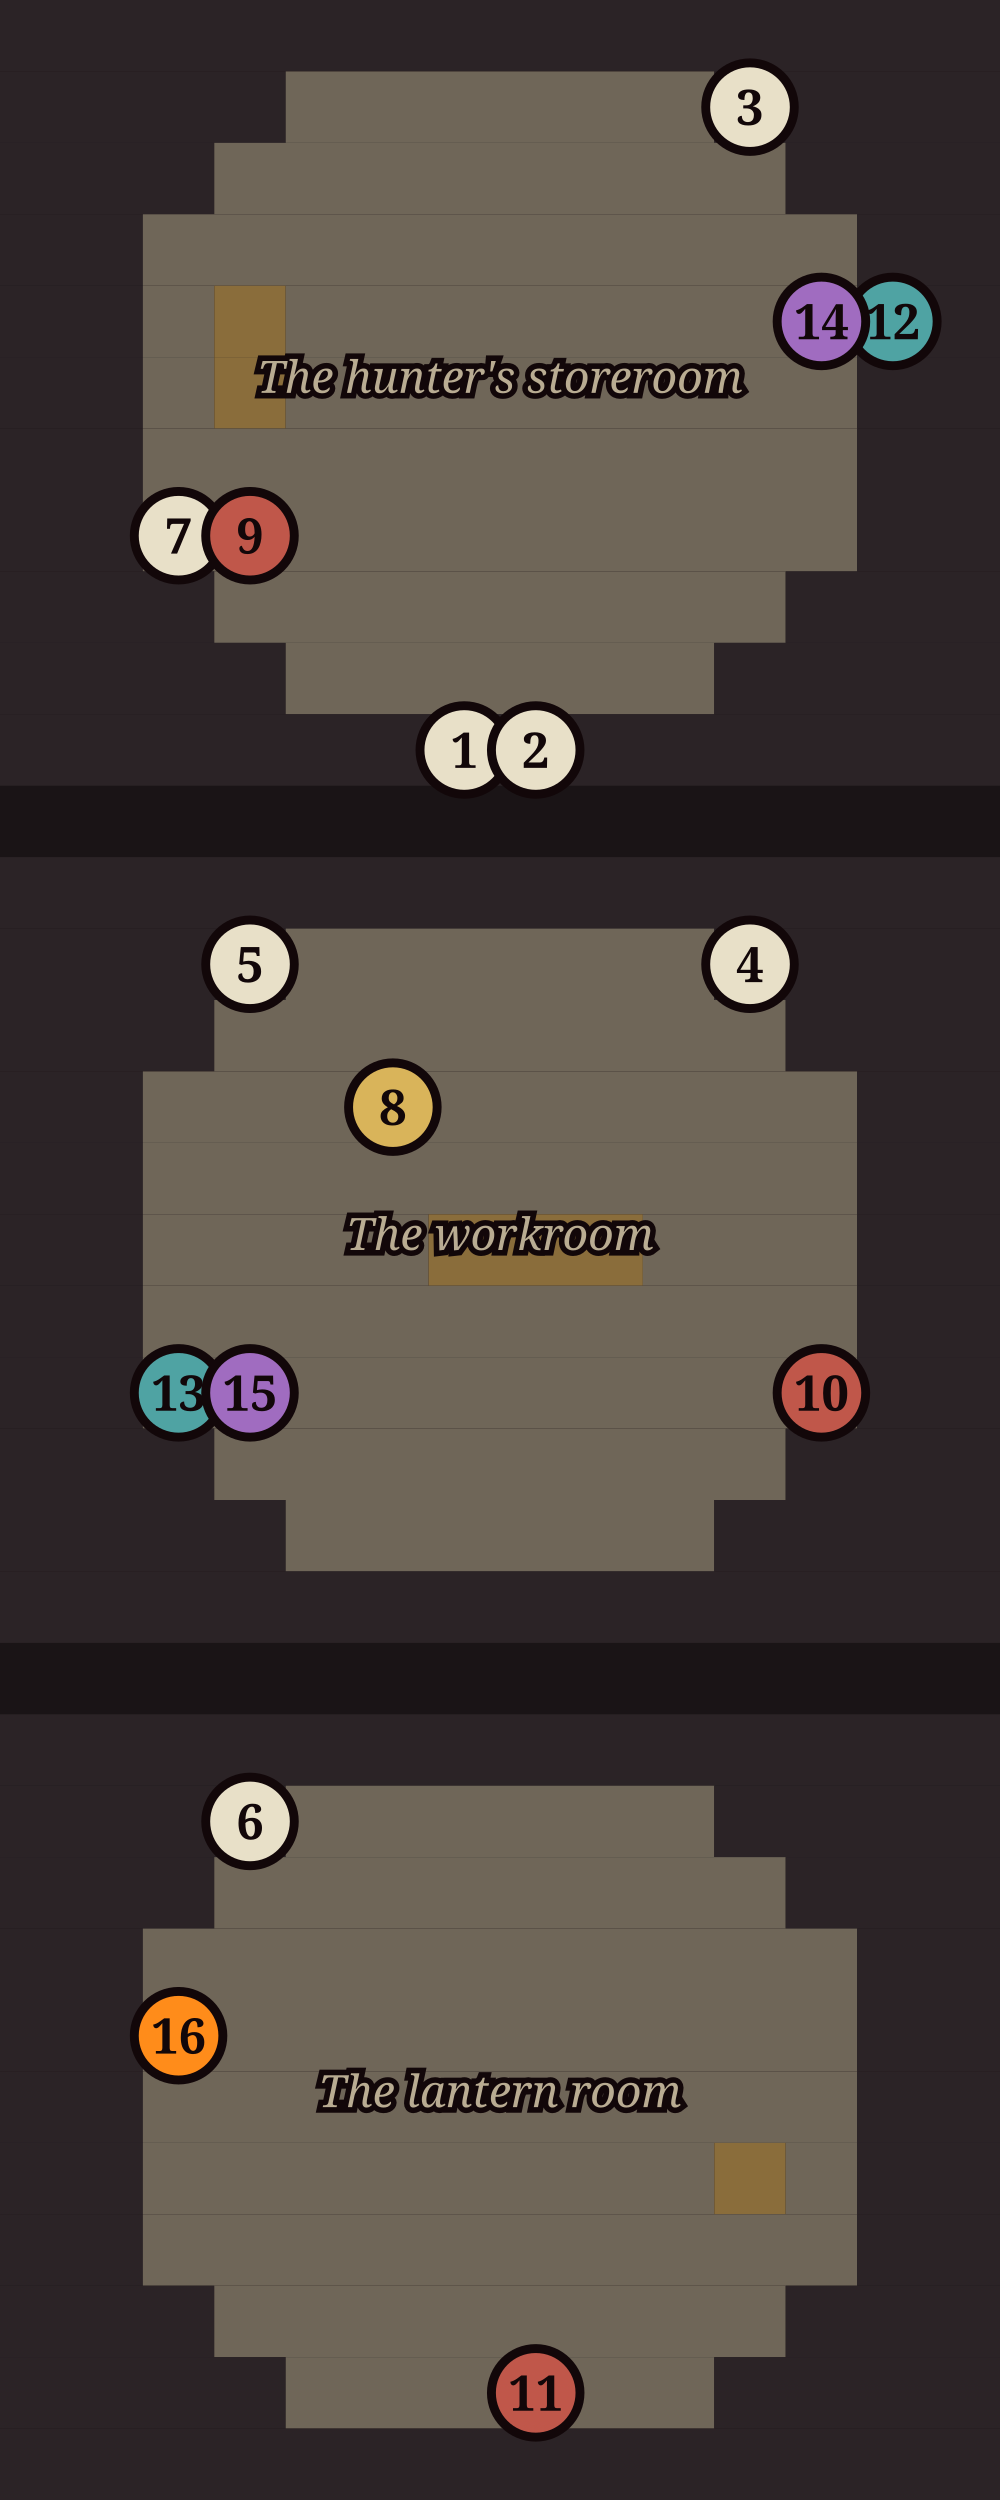
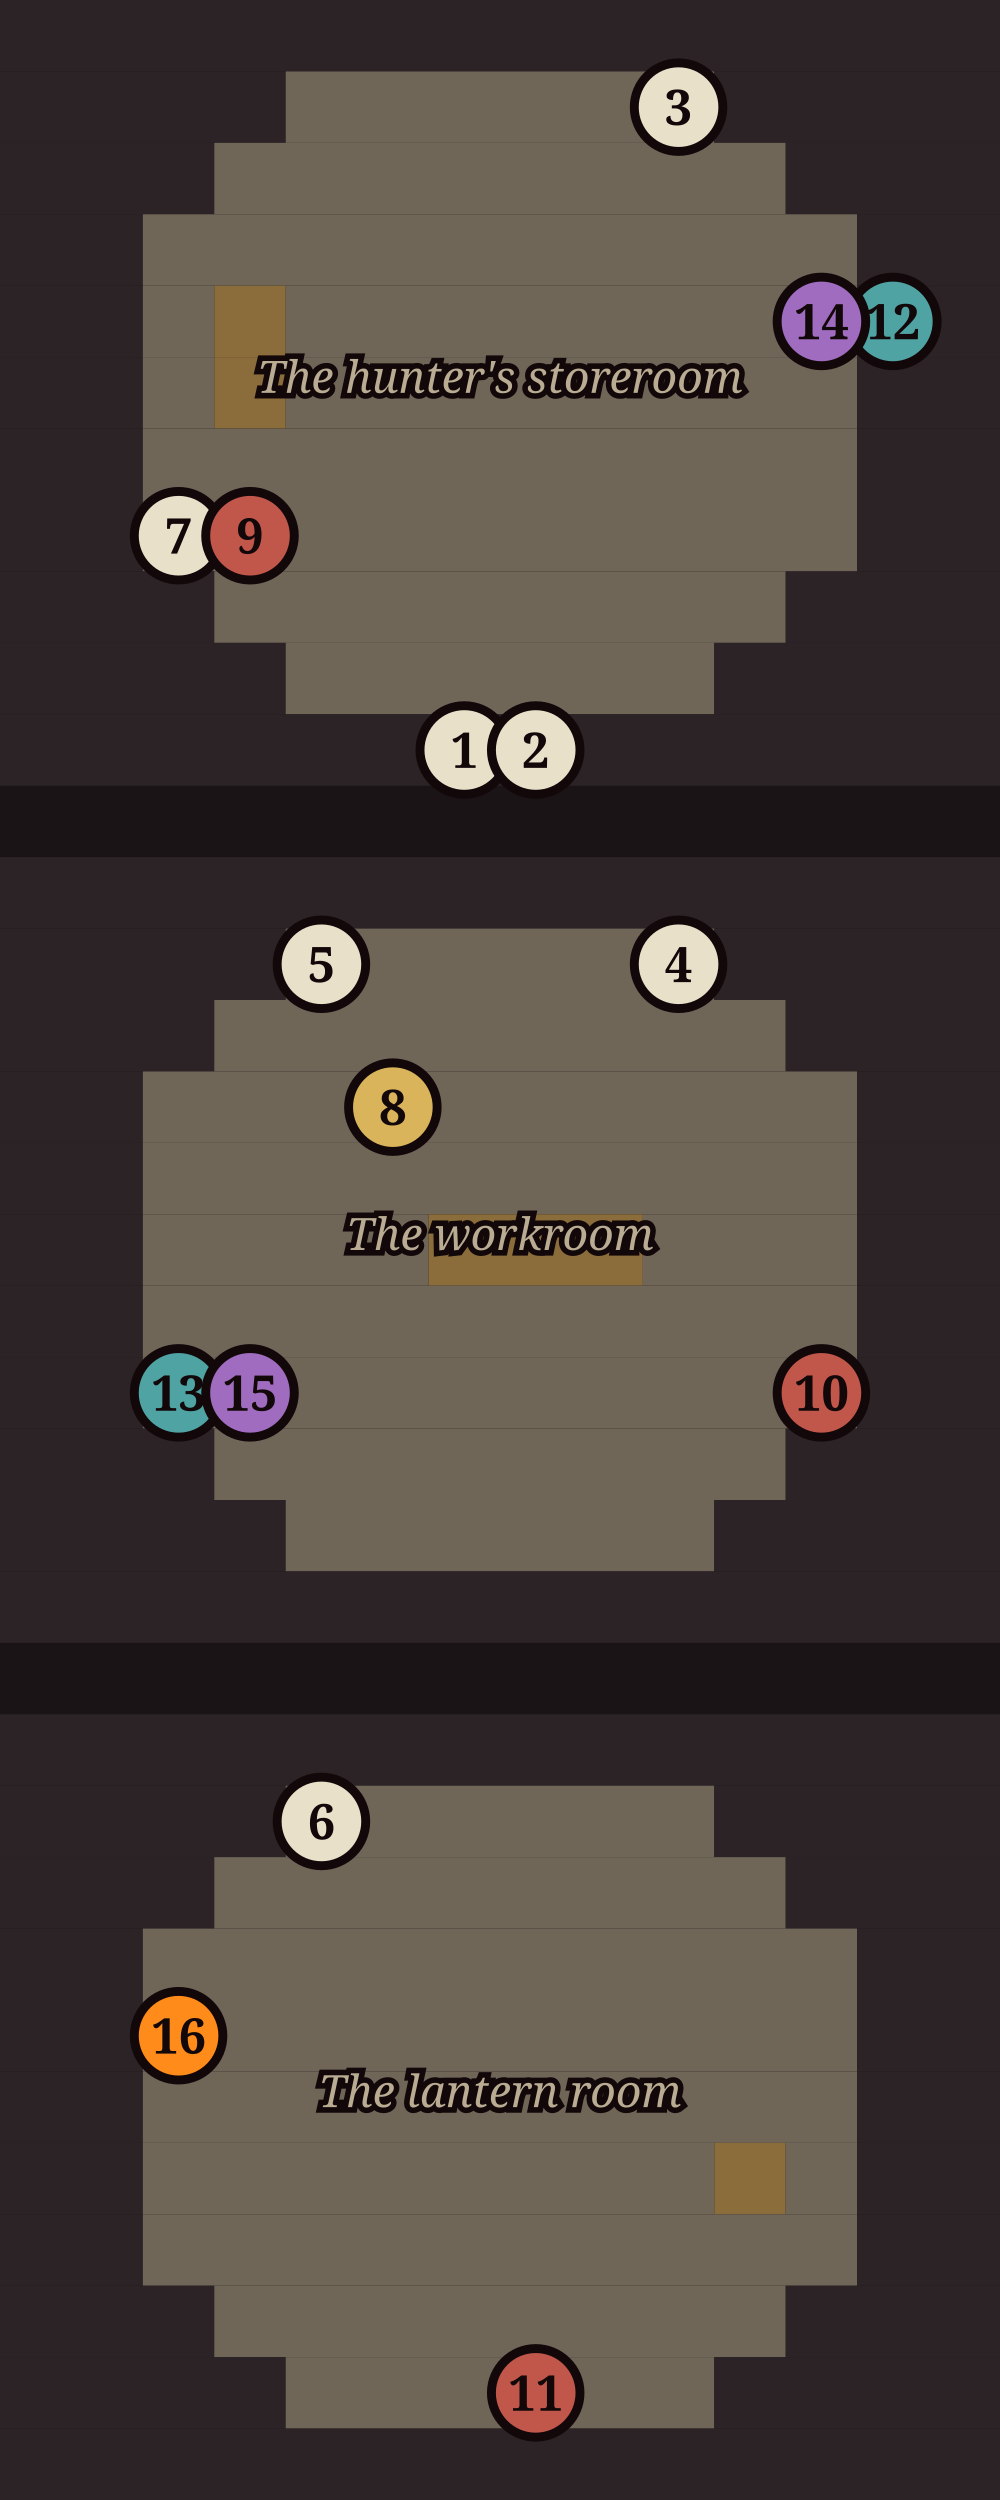
<svg xmlns="http://www.w3.org/2000/svg" viewBox="0 0 224 560" width="224" height="560" font-family="Georgia, serif">
  <rect width="224" height="560" fill="#1a1416" />
  <rect x="0" y="0" width="224" height="16" fill="#2b2326" />
  <rect x="0" y="16" width="64" height="16" fill="#2b2326" />
  <rect x="64" y="16" width="96" height="16" fill="#6f6658" />
  <rect x="160" y="16" width="64" height="16" fill="#2b2326" />
  <rect x="0" y="32" width="48" height="16" fill="#2b2326" />
  <rect x="48" y="32" width="128" height="16" fill="#6f6658" />
  <rect x="176" y="32" width="48" height="16" fill="#2b2326" />
  <rect x="0" y="48" width="32" height="16" fill="#2b2326" />
  <rect x="32" y="48" width="160" height="16" fill="#6f6658" />
  <rect x="192" y="48" width="32" height="16" fill="#2b2326" />
  <rect x="0" y="64" width="32" height="16" fill="#2b2326" />
  <rect x="32" y="64" width="16" height="16" fill="#6f6658" />
  <rect x="48" y="64" width="16" height="16" fill="#8a6d3b" />
  <rect x="64" y="64" width="128" height="16" fill="#6f6658" />
  <rect x="192" y="64" width="32" height="16" fill="#2b2326" />
  <rect x="0" y="80" width="32" height="16" fill="#2b2326" />
  <rect x="32" y="80" width="16" height="16" fill="#6f6658" />
  <rect x="48" y="80" width="16" height="16" fill="#8a6d3b" />
  <rect x="64" y="80" width="128" height="16" fill="#6f6658" />
  <rect x="192" y="80" width="32" height="16" fill="#2b2326" />
  <rect x="0" y="96" width="32" height="16" fill="#2b2326" />
  <rect x="32" y="96" width="160" height="16" fill="#6f6658" />
  <rect x="192" y="96" width="32" height="16" fill="#2b2326" />
  <rect x="0" y="112" width="32" height="16" fill="#2b2326" />
  <rect x="32" y="112" width="160" height="16" fill="#6f6658" />
  <rect x="192" y="112" width="32" height="16" fill="#2b2326" />
  <rect x="0" y="128" width="48" height="16" fill="#2b2326" />
  <rect x="48" y="128" width="128" height="16" fill="#6f6658" />
  <rect x="176" y="128" width="48" height="16" fill="#2b2326" />
  <rect x="0" y="144" width="64" height="16" fill="#2b2326" />
  <rect x="64" y="144" width="96" height="16" fill="#6f6658" />
  <rect x="160" y="144" width="64" height="16" fill="#2b2326" />
  <rect x="0" y="160" width="224" height="16" fill="#2b2326" />
  <rect x="0" y="192" width="224" height="16" fill="#2b2326" />
  <rect x="0" y="208" width="64" height="16" fill="#2b2326" />
  <rect x="64" y="208" width="96" height="16" fill="#6f6658" />
  <rect x="160" y="208" width="64" height="16" fill="#2b2326" />
  <rect x="0" y="224" width="48" height="16" fill="#2b2326" />
  <rect x="48" y="224" width="128" height="16" fill="#6f6658" />
  <rect x="176" y="224" width="48" height="16" fill="#2b2326" />
  <rect x="0" y="240" width="32" height="16" fill="#2b2326" />
  <rect x="32" y="240" width="160" height="16" fill="#6f6658" />
  <rect x="192" y="240" width="32" height="16" fill="#2b2326" />
  <rect x="0" y="256" width="32" height="16" fill="#2b2326" />
  <rect x="32" y="256" width="160" height="16" fill="#6f6658" />
  <rect x="192" y="256" width="32" height="16" fill="#2b2326" />
  <rect x="0" y="272" width="32" height="16" fill="#2b2326" />
  <rect x="32" y="272" width="64" height="16" fill="#6f6658" />
  <rect x="96" y="272" width="48" height="16" fill="#8a6d3b" />
  <rect x="144" y="272" width="48" height="16" fill="#6f6658" />
  <rect x="192" y="272" width="32" height="16" fill="#2b2326" />
  <rect x="0" y="288" width="32" height="16" fill="#2b2326" />
  <rect x="32" y="288" width="160" height="16" fill="#6f6658" />
  <rect x="192" y="288" width="32" height="16" fill="#2b2326" />
  <rect x="0" y="304" width="32" height="16" fill="#2b2326" />
  <rect x="32" y="304" width="160" height="16" fill="#6f6658" />
  <rect x="192" y="304" width="32" height="16" fill="#2b2326" />
  <rect x="0" y="320" width="48" height="16" fill="#2b2326" />
  <rect x="48" y="320" width="128" height="16" fill="#6f6658" />
  <rect x="176" y="320" width="48" height="16" fill="#2b2326" />
  <rect x="0" y="336" width="64" height="16" fill="#2b2326" />
  <rect x="64" y="336" width="96" height="16" fill="#6f6658" />
  <rect x="160" y="336" width="64" height="16" fill="#2b2326" />
  <rect x="0" y="352" width="224" height="16" fill="#2b2326" />
  <rect x="0" y="384" width="224" height="16" fill="#2b2326" />
  <rect x="0" y="400" width="64" height="16" fill="#2b2326" />
  <rect x="64" y="400" width="96" height="16" fill="#6f6658" />
  <rect x="160" y="400" width="64" height="16" fill="#2b2326" />
  <rect x="0" y="416" width="48" height="16" fill="#2b2326" />
  <rect x="48" y="416" width="128" height="16" fill="#6f6658" />
  <rect x="176" y="416" width="48" height="16" fill="#2b2326" />
  <rect x="0" y="432" width="32" height="16" fill="#2b2326" />
  <rect x="32" y="432" width="160" height="16" fill="#6f6658" />
  <rect x="192" y="432" width="32" height="16" fill="#2b2326" />
  <rect x="0" y="448" width="32" height="16" fill="#2b2326" />
  <rect x="32" y="448" width="160" height="16" fill="#6f6658" />
  <rect x="192" y="448" width="32" height="16" fill="#2b2326" />
  <rect x="0" y="464" width="32" height="16" fill="#2b2326" />
  <rect x="32" y="464" width="160" height="16" fill="#6f6658" />
  <rect x="192" y="464" width="32" height="16" fill="#2b2326" />
  <rect x="0" y="480" width="32" height="16" fill="#2b2326" />
  <rect x="32" y="480" width="128" height="16" fill="#6f6658" />
  <rect x="160" y="480" width="16" height="16" fill="#8a6d3b" />
  <rect x="176" y="480" width="16" height="16" fill="#6f6658" />
  <rect x="192" y="480" width="32" height="16" fill="#2b2326" />
  <rect x="0" y="496" width="32" height="16" fill="#2b2326" />
  <rect x="32" y="496" width="160" height="16" fill="#6f6658" />
  <rect x="192" y="496" width="32" height="16" fill="#2b2326" />
  <rect x="0" y="512" width="48" height="16" fill="#2b2326" />
  <rect x="48" y="512" width="128" height="16" fill="#6f6658" />
  <rect x="176" y="512" width="48" height="16" fill="#2b2326" />
  <rect x="0" y="528" width="64" height="16" fill="#2b2326" />
  <rect x="64" y="528" width="96" height="16" fill="#6f6658" />
  <rect x="160" y="528" width="64" height="16" fill="#2b2326" />
  <rect x="0" y="544" width="224" height="16" fill="#2b2326" />
  <text x="112.0" y="88.0" font-size="10" text-anchor="middle" fill="#f0e2c0" fill-opacity="0.75" stroke="#120709" stroke-width="2.5" paint-order="stroke" font-style="italic">The hunter's storeroom</text>
  <text x="112.0" y="280.0" font-size="10" text-anchor="middle" fill="#f0e2c0" fill-opacity="0.75" stroke="#120709" stroke-width="2.5" paint-order="stroke" font-style="italic">The workroom</text>
  <text x="112.0" y="472.0" font-size="10" text-anchor="middle" fill="#f0e2c0" fill-opacity="0.75" stroke="#120709" stroke-width="2.5" paint-order="stroke" font-style="italic">The lantern room</text>
  <circle cx="104.0" cy="168.0" r="9.92" fill="#e8e0c8" stroke="#120709" stroke-width="2" />
  <text x="104.0" y="172.0" font-size="11" text-anchor="middle" fill="#120709" font-weight="bold">1</text>
  <circle cx="120.0" cy="168.0" r="9.92" fill="#e8e0c8" stroke="#120709" stroke-width="2" />
  <text x="120.0" y="172.0" font-size="11" text-anchor="middle" fill="#120709" font-weight="bold">2</text>
-   <circle cx="168.0" cy="24.0" r="9.92" fill="#e8e0c8" stroke="#120709" stroke-width="2" />
-   <text x="168.0" y="28.0" font-size="11" text-anchor="middle" fill="#120709" font-weight="bold">3</text>
-   <circle cx="168.0" cy="216.0" r="9.92" fill="#e8e0c8" stroke="#120709" stroke-width="2" />
-   <text x="168.0" y="220.0" font-size="11" text-anchor="middle" fill="#120709" font-weight="bold">4</text>
-   <circle cx="56.0" cy="216.0" r="9.92" fill="#e8e0c8" stroke="#120709" stroke-width="2" />
-   <text x="56.0" y="220.0" font-size="11" text-anchor="middle" fill="#120709" font-weight="bold">5</text>
-   <circle cx="56.0" cy="408.0" r="9.92" fill="#e8e0c8" stroke="#120709" stroke-width="2" />
-   <text x="56.0" y="412.0" font-size="11" text-anchor="middle" fill="#120709" font-weight="bold">6</text>
+   <circle cx="152.0" cy="24.0" r="9.92" fill="#e8e0c8" stroke="#120709" stroke-width="2" />
+   <text x="152.0" y="28.0" font-size="11" text-anchor="middle" fill="#120709" font-weight="bold">3</text>
+   <circle cx="152.0" cy="216.0" r="9.92" fill="#e8e0c8" stroke="#120709" stroke-width="2" />
+   <text x="152.0" y="220.0" font-size="11" text-anchor="middle" fill="#120709" font-weight="bold">4</text>
+   <circle cx="72.0" cy="216.0" r="9.92" fill="#e8e0c8" stroke="#120709" stroke-width="2" />
+   <text x="72.0" y="220.0" font-size="11" text-anchor="middle" fill="#120709" font-weight="bold">5</text>
+   <circle cx="72.0" cy="408.0" r="9.92" fill="#e8e0c8" stroke="#120709" stroke-width="2" />
+   <text x="72.0" y="412.0" font-size="11" text-anchor="middle" fill="#120709" font-weight="bold">6</text>
  <circle cx="40.0" cy="120.0" r="9.92" fill="#e8e0c8" stroke="#120709" stroke-width="2" />
  <text x="40.0" y="124.0" font-size="11" text-anchor="middle" fill="#120709" font-weight="bold">7</text>
  <circle cx="88.0" cy="248.0" r="9.92" fill="#d9b45a" stroke="#120709" stroke-width="2" />
  <text x="88.0" y="252.0" font-size="11" text-anchor="middle" fill="#120709" font-weight="bold">8</text>
  <circle cx="56.0" cy="120.0" r="9.92" fill="#c0574a" stroke="#120709" stroke-width="2" />
  <text x="56.0" y="124.0" font-size="11" text-anchor="middle" fill="#120709" font-weight="bold">9</text>
  <circle cx="184.0" cy="312.0" r="9.92" fill="#c0574a" stroke="#120709" stroke-width="2" />
  <text x="184.0" y="316.0" font-size="11" text-anchor="middle" fill="#120709" font-weight="bold">10</text>
  <circle cx="120.0" cy="536.0" r="9.92" fill="#c0574a" stroke="#120709" stroke-width="2" />
  <text x="120.0" y="540.0" font-size="11" text-anchor="middle" fill="#120709" font-weight="bold">11</text>
  <circle cx="200.0" cy="72.0" r="9.92" fill="#4fa3a3" stroke="#120709" stroke-width="2" />
  <text x="200.0" y="76.0" font-size="11" text-anchor="middle" fill="#120709" font-weight="bold">12</text>
  <circle cx="40.0" cy="312.0" r="9.92" fill="#4fa3a3" stroke="#120709" stroke-width="2" />
  <text x="40.0" y="316.0" font-size="11" text-anchor="middle" fill="#120709" font-weight="bold">13</text>
  <circle cx="184.0" cy="72.0" r="9.92" fill="#a06cc0" stroke="#120709" stroke-width="2" />
  <text x="184.0" y="76.0" font-size="11" text-anchor="middle" fill="#120709" font-weight="bold">14</text>
  <circle cx="56.0" cy="312.0" r="9.92" fill="#a06cc0" stroke="#120709" stroke-width="2" />
  <text x="56.0" y="316.0" font-size="11" text-anchor="middle" fill="#120709" font-weight="bold">15</text>
  <circle cx="40.0" cy="456.0" r="9.92" fill="#ff8c1a" stroke="#120709" stroke-width="2" />
  <text x="40.0" y="460.0" font-size="11" text-anchor="middle" fill="#120709" font-weight="bold">16</text>
</svg>
